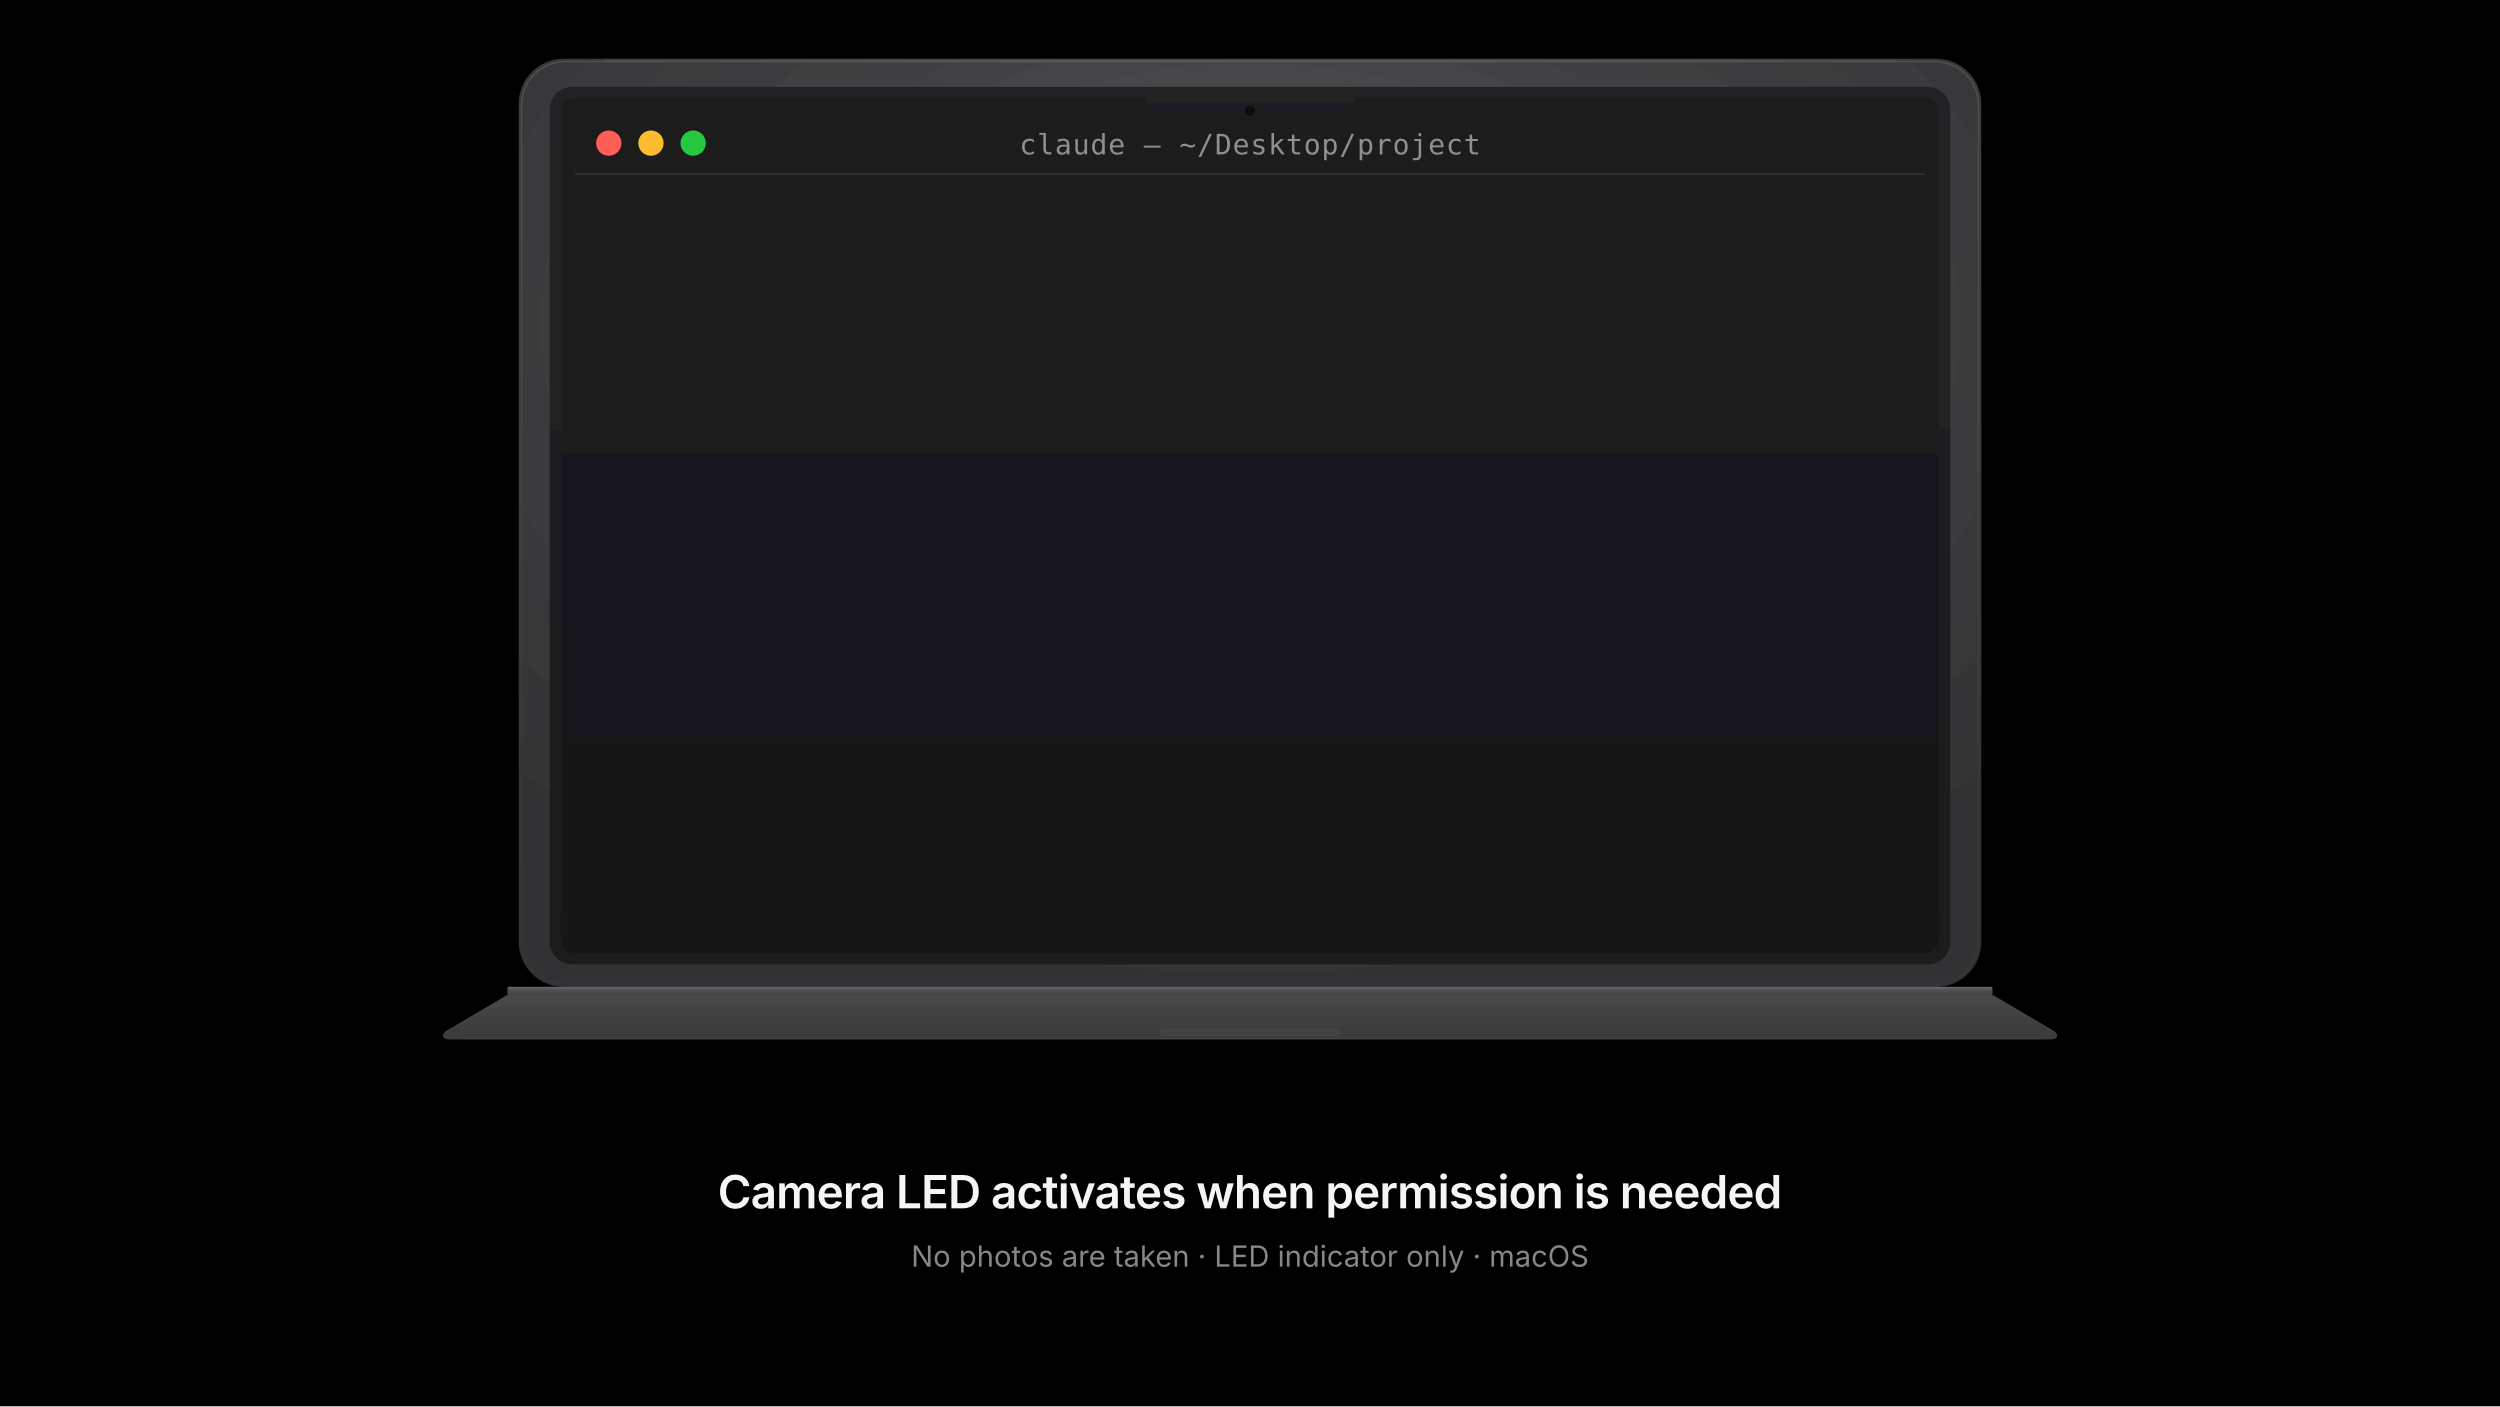
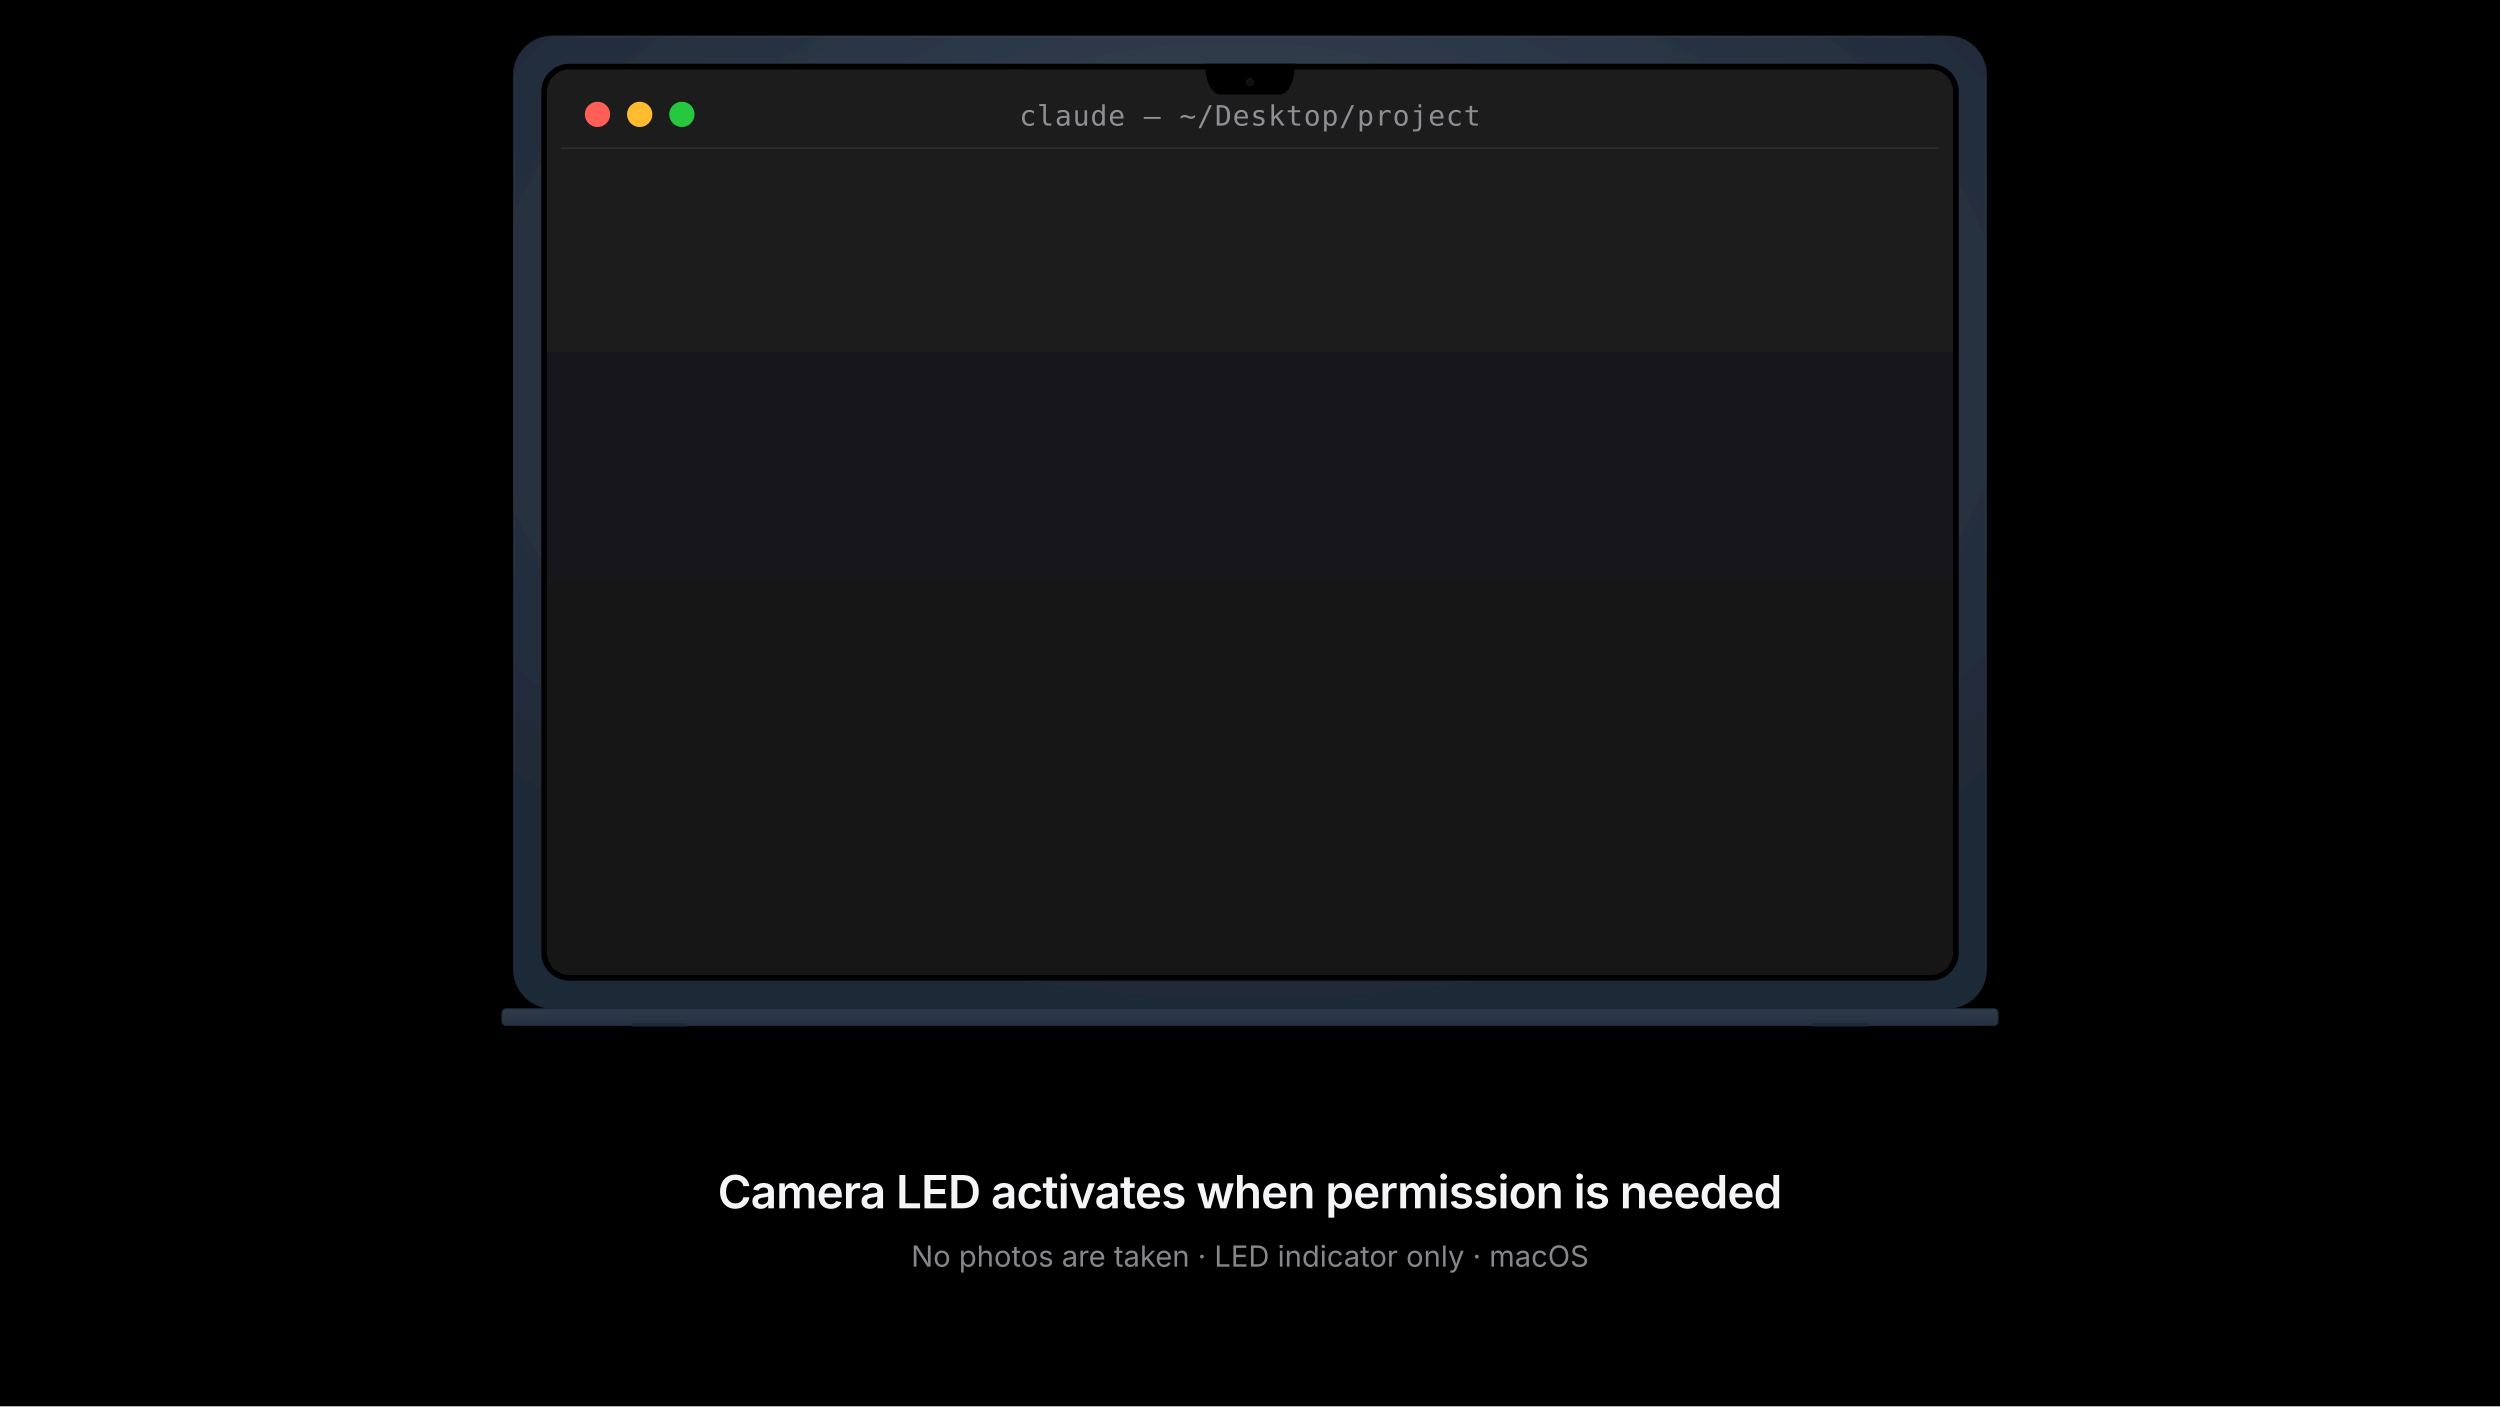
<svg xmlns="http://www.w3.org/2000/svg" viewBox="0 0 1200 675" width="1200" height="675">
  <defs>
-     <radialGradient id="alumLid" cx="0.5" cy="0.3" r="0.7" fx="0.5" fy="0.25">
-       <stop offset="0%" stop-color="#545456" />
-       <stop offset="50%" stop-color="#414143" />
-       <stop offset="100%" stop-color="#333335" />
+     <radialGradient id="midnightLid" cx="0.5" cy="0.35" r="0.65" fx="0.48" fy="0.28">
+       <stop offset="0%" stop-color="#394656" />
+       <stop offset="45%" stop-color="#2E3A4A" />
+       <stop offset="100%" stop-color="#1F2937" />
    </radialGradient>
-     <linearGradient id="chamfer" x1="0" y1="0" x2="0" y2="1">
-       <stop offset="0%" stop-color="#fff" stop-opacity="0.12" />
-       <stop offset="50%" stop-color="#fff" stop-opacity="0.04" />
-       <stop offset="100%" stop-color="#fff" stop-opacity="0.01" />
+     <linearGradient id="midnightBase" x1="0" y1="0" x2="0" y2="1">
+       <stop offset="0%" stop-color="#2E3A4A" />
+       <stop offset="100%" stop-color="#253040" />
    </linearGradient>
    <linearGradient id="screenBg" x1="0" y1="0" x2="0" y2="1">
      <stop offset="0%" stop-color="#1C1C1E" />
-       <stop offset="100%" stop-color="#161618" />
-     </linearGradient>
-     <linearGradient id="bezel" x1="0" y1="0" x2="0" y2="1">
-       <stop offset="0%" stop-color="#232325" />
-       <stop offset="100%" stop-color="#1A1A1C" />
-     </linearGradient>
-     <linearGradient id="hinge" x1="0" y1="0" x2="0" y2="1">
-       <stop offset="0%" stop-color="#6C6C70" />
-       <stop offset="30%" stop-color="#545456" />
-       <stop offset="100%" stop-color="#414143" />
-     </linearGradient>
-     <linearGradient id="baseFace" x1="0" y1="0" x2="0" y2="1">
-       <stop offset="0%" stop-color="#48484A" />
-       <stop offset="100%" stop-color="#3A3A3C" />
+       <stop offset="100%" stop-color="#141416" />
    </linearGradient>
    <filter id="ledGlow" x="-200%" y="-200%" width="500%" height="500%">
      <feGaussianBlur stdDeviation="6" result="b" />
      <feMerge>
        <feMergeNode in="b" />
        <feMergeNode in="SourceGraphic" />
      </feMerge>
    </filter>
-     <filter id="ambientShadow" x="-20%" y="-10%" width="140%" height="150%">
-       <feGaussianBlur stdDeviation="32" result="blur" />
-       <feColorMatrix in="blur" values="0 0 0 0 0  0 0 0 0 0  0 0 0 0 0  0 0 0 0.30 0" />
+     <filter id="ambientShadow" x="-25%" y="-15%" width="150%" height="160%">
+       <feGaussianBlur stdDeviation="30" result="blur" />
+       <feColorMatrix in="blur" values="0 0 0 0 0  0 0 0 0 0  0 0 0 0 0  0 0 0 0.25 0" />
    </filter>
-     <filter id="contactShadow" x="-5%" y="-2%" width="110%" height="112%">
-       <feDropShadow dx="0" dy="3" stdDeviation="5" flood-color="#000" flood-opacity="0.25" />
+     <filter id="contactShadow" x="-3%" y="-1%" width="106%" height="108%">
+       <feDropShadow dx="0" dy="2" stdDeviation="4" flood-color="#000" flood-opacity="0.2" />
    </filter>
  </defs>
  <style>
    .mono { font-family: 'SF Mono', 'Menlo', 'Monaco', monospace; }
    .sf { font-family: 'SF Pro Display', 'SF Pro Text', -apple-system, BlinkMacSystemFont, 'Helvetica Neue', sans-serif; }
  </style>
  <rect width="1200" height="675" fill="#000" />
-   <ellipse cx="600" cy="510" rx="340" ry="24" fill="#000" filter="url(#ambientShadow)" />
-   <g transform="translate(600, 255) scale(1.35)" filter="url(#contactShadow)">
-     <rect x="-260" y="-168" width="520" height="330" rx="16" fill="url(#alumLid)" />
-     <rect x="-259" y="-167" width="518" height="328" rx="15.5" fill="none" stroke="url(#chamfer)" stroke-width="0.5" />
-     <line x1="-230" y1="-167.5" x2="230" y2="-167.5" stroke="#fff" stroke-opacity="0.08" stroke-width="0.4" stroke-linecap="round" />
-     <rect x="-249" y="-158" width="498" height="312" rx="8" fill="url(#bezel)" />
-     <rect x="-245" y="-154" width="490" height="304" rx="5" fill="url(#screenBg)" />
-     <path d="M-38,-158 C-38,-158 -38,-143 -26,-143 L26,-143 C38,-143 38,-158 38,-158" fill="url(#bezel)" />
-     <circle cx="0" cy="-149.5" r="2" fill="#0C0C0E" stroke="#1C1C1E" stroke-width="0.4" />
-     <circle cx="0" cy="-149.5" r="1" fill="#0A0A0C" />
-     <circle cx="0" cy="-149.5" r="1.2" fill="#0A0A0C" opacity="0">
-       <animate attributeName="fill" values="#0A0A0C;#30D158;#0A0A0C" dur="0.9s" begin="2s;12s" end="6.5s;16.5s" repeatCount="indefinite" />
+   <ellipse cx="600" cy="508" rx="360" ry="18" fill="#000" filter="url(#ambientShadow)" />
+   <g transform="translate(600, 252) scale(1.35)" filter="url(#contactShadow)">
+     <rect x="-262" y="-174" width="524" height="346" rx="14" fill="url(#midnightLid)" />
+     <line x1="-240" y1="-173.5" x2="240" y2="-173.5" stroke="#fff" stroke-opacity="0.05" stroke-width="0.4" stroke-linecap="round" />
+     <line x1="-261.5" y1="-160" x2="-261.5" y2="160" stroke="#fff" stroke-opacity="0.03" stroke-width="0.3" />
+     <line x1="261.5" y1="-160" x2="261.5" y2="160" stroke="#fff" stroke-opacity="0.03" stroke-width="0.3" />
+     <rect x="-252" y="-164" width="504" height="326" rx="10" fill="#000" />
+     <rect x="-250" y="-162" width="500" height="322" rx="8" fill="url(#screenBg)" />
+     <path d="M-16,-164 C-16,-164 -16,-153 -10,-153 L10,-153 C16,-153 16,-164 16,-164" fill="#000" />
+     <circle cx="0" cy="-157.5" r="1.5" fill="#111318" />
+     <circle cx="0" cy="-157.5" r="0.8" fill="#0A0C10" />
+     <circle cx="0" cy="-157.5" r="1" fill="#0A0C10" opacity="0">
+       <animate attributeName="fill" values="#0A0C10;#30D158;#0A0C10" dur="0.9s" begin="2s;12s" end="6.5s;16.5s" repeatCount="indefinite" />
      <animate attributeName="opacity" values="0;1;0" dur="0.9s" begin="2s;12s" end="6.5s;16.5s" repeatCount="indefinite" />
-       <animate attributeName="fill" values="#0A0A0C;#0A0A0C" dur="0.01s" begin="6.5s;16.5s" fill="freeze" />
+       <animate attributeName="fill" values="#0A0C10;#0A0C10" dur="0.01s" begin="6.5s;16.5s" fill="freeze" />
      <animate attributeName="opacity" values="0;0" dur="0.01s" begin="6.5s;16.5s" fill="freeze" />
    </circle>
-     <circle cx="0" cy="-149.5" r="8" fill="transparent" filter="url(#ledGlow)" opacity="0">
+     <circle cx="0" cy="-157.5" r="7" fill="transparent" filter="url(#ledGlow)" opacity="0">
      <animate attributeName="fill" values="transparent;#30D158;transparent" dur="0.9s" begin="2s;12s" end="6.5s;16.5s" repeatCount="indefinite" />
      <animate attributeName="opacity" values="0;0.5;0" dur="0.9s" begin="2s;12s" end="6.5s;16.5s" repeatCount="indefinite" />
      <animate attributeName="opacity" values="0;0" dur="0.01s" begin="6.5s;16.5s" fill="freeze" />
    </circle>
-     <rect x="-264" y="162" width="528" height="3" rx="0.5" fill="url(#hinge)" />
-     <path d="M-264 165 L-286 178 Q-288 180 -285 180.5 L285 180.5 Q288 180 286 178 L264 165 Z" fill="url(#baseFace)" stroke="#48484A" stroke-width="0.3" />
-     <rect x="-32" y="177" width="64" height="2.5" rx="1.25" fill="#505052" opacity="0.35" />
-     <line x1="-280" y1="180.5" x2="280" y2="180.5" stroke="#fff" stroke-opacity="0.04" stroke-width="0.3" />
-     <circle cx="-228" cy="-138" r="4.5" fill="#FF5F57" />
-     <circle cx="-213" cy="-138" r="4.5" fill="#FEBC2E" />
-     <circle cx="-198" cy="-138" r="4.5" fill="#28C840" />
-     <text x="0" y="-134" text-anchor="middle" class="mono" font-size="10" fill="#8E8E93" letter-spacing="0.3">claude — ~/Desktop/project</text>
-     <line x1="-240" y1="-127" x2="240" y2="-127" stroke="#38383A" stroke-width="0.4" />
+     <rect x="-266" y="172" width="532" height="6" rx="1.5" fill="url(#midnightBase)" stroke="#1F2937" stroke-width="0.3" />
+     <rect x="-220" y="177" width="20" height="1.5" rx="0.75" fill="#1A2332" opacity="0.6" />
+     <rect x="200" y="177" width="20" height="1.5" rx="0.75" fill="#1A2332" opacity="0.6" />
+     <line x1="-260" y1="178" x2="260" y2="178" stroke="#fff" stroke-opacity="0.02" stroke-width="0.3" />
+     <circle cx="-232" cy="-146" r="4.5" fill="#FF5F57" />
+     <circle cx="-217" cy="-146" r="4.5" fill="#FEBC2E" />
+     <circle cx="-202" cy="-146" r="4.5" fill="#28C840" />
+     <text x="0" y="-142" text-anchor="middle" class="mono" font-size="10" fill="#8E8E93" letter-spacing="0.3">claude — ~/Desktop/project</text>
+     <line x1="-245" y1="-134" x2="245" y2="-134" stroke="#38383A" stroke-width="0.4" />
    <g opacity="0">
      <animate attributeName="opacity" values="0;1" dur="0.6s" begin="0.5s;10.5s" fill="freeze" calcMode="spline" keySplines="0.25 0.1 0.25 1" />
      <animate attributeName="opacity" values="1;0" dur="0.4s" begin="9s;19s" fill="freeze" calcMode="spline" keySplines="0.25 0.1 0.25 1" />
-       <rect x="-241" y="-122" width="482" height="17" fill="#1C1C2E" opacity="0.35" rx="2" />
-       <text x="-232" y="-109" class="mono" font-size="11" fill="#BF5AF2" font-weight="500">❯</text>
-       <text x="-218" y="-109" class="mono" font-size="10.5" fill="#F5F5F7">edit my config file</text>
+       <rect x="-246" y="-129" width="492" height="17" fill="#1C1C2E" opacity="0.35" rx="2" />
+       <text x="-236" y="-116" class="mono" font-size="11" fill="#BF5AF2" font-weight="500">❯</text>
+       <text x="-222" y="-116" class="mono" font-size="10.5" fill="#F5F5F7">edit my config file</text>
    </g>
    <g opacity="0">
      <animate attributeName="opacity" values="0;1" dur="0.6s" begin="2s;12s" fill="freeze" calcMode="spline" keySplines="0.25 0.1 0.25 1" />
      <animate attributeName="opacity" values="1;0" dur="0.4s" begin="6.5s;16.5s" fill="freeze" calcMode="spline" keySplines="0.25 0.1 0.25 1" />
-       <text x="-232" y="-86" class="mono" font-size="10" fill="#F5F5F7">● I'll edit your config file.</text>
-       <text x="-232" y="-70" class="mono" font-size="10" fill="#F5F5F7">● Editing 1 file</text>
-       <text x="-142" y="-70" class="mono" font-size="8.5" fill="#636366"> (ctrl+o to expand)</text>
-       <text x="-222" y="-56" class="mono" font-size="9" fill="#636366">└ config.json</text>
-       <line x1="-232" y1="-44" x2="232" y2="-44" stroke="#38383A" stroke-width="0.4" />
-       <text x="-232" y="-28" class="mono" font-size="10.5" fill="#FF9F0A" font-weight="700">Edit file</text>
-       <text x="-222" y="-12" class="mono" font-size="10" fill="#F5F5F7">config.json</text>
-       <text x="-222" y="2" class="mono" font-size="9" fill="#30D158">+  "theme": "dark"</text>
-       <text x="-232" y="22" class="mono" font-size="10.5" fill="#F5F5F7" font-weight="600">Do you want to proceed?</text>
-       <text x="-232" y="40" class="mono" font-size="10" fill="#0A84FF">❯</text>
-       <text x="-218" y="40" class="mono" font-size="10" fill="#F5F5F7">1. Yes</text>
-       <text x="-220" y="54" class="mono" font-size="10" fill="#636366">  2. Yes, allow editing from this project</text>
-       <text x="-220" y="68" class="mono" font-size="10" fill="#636366">  3. No</text>
-       <line x1="-241" y1="80" x2="241" y2="80" stroke="#2C2C2E" stroke-width="0.4" />
-       <text x="-232" y="94" class="mono" font-size="8" fill="#48484A">Esc to cancel · Tab to amend · ctrl+e to explain</text>
+       <text x="-236" y="-93" class="mono" font-size="10" fill="#F5F5F7">● I'll edit your config file.</text>
+       <text x="-236" y="-77" class="mono" font-size="10" fill="#F5F5F7">● Editing 1 file</text>
+       <text x="-146" y="-77" class="mono" font-size="8.5" fill="#636366"> (ctrl+o to expand)</text>
+       <text x="-226" y="-63" class="mono" font-size="9" fill="#636366">└ config.json</text>
+       <line x1="-236" y1="-51" x2="236" y2="-51" stroke="#38383A" stroke-width="0.4" />
+       <text x="-236" y="-35" class="mono" font-size="10.5" fill="#FF9F0A" font-weight="700">Edit file</text>
+       <text x="-226" y="-19" class="mono" font-size="10" fill="#F5F5F7">config.json</text>
+       <text x="-226" y="-5" class="mono" font-size="9" fill="#30D158">+  "theme": "dark"</text>
+       <text x="-236" y="15" class="mono" font-size="10.5" fill="#F5F5F7" font-weight="600">Do you want to proceed?</text>
+       <text x="-236" y="33" class="mono" font-size="10" fill="#0A84FF">❯</text>
+       <text x="-222" y="33" class="mono" font-size="10" fill="#F5F5F7">1. Yes</text>
+       <text x="-224" y="47" class="mono" font-size="10" fill="#636366">  2. Yes, allow editing from this project</text>
+       <text x="-224" y="61" class="mono" font-size="10" fill="#636366">  3. No</text>
+       <line x1="-246" y1="73" x2="246" y2="73" stroke="#2C2C2E" stroke-width="0.4" />
+       <text x="-236" y="87" class="mono" font-size="8" fill="#48484A">Esc to cancel · Tab to amend · ctrl+e to explain</text>
    </g>
    <g opacity="0">
      <animate attributeName="opacity" values="0;1" dur="0.5s" begin="2.5s;12.5s" fill="freeze" calcMode="spline" keySplines="0.25 0.1 0.25 1" />
      <animate attributeName="opacity" values="1;0" dur="0.01s" begin="6.5s;16.5s" fill="freeze" />
-       <line x1="16" y1="-149" x2="70" y2="-170" stroke="#30D158" stroke-width="0.6" opacity="0.4" />
-       <rect x="74" y="-181" width="90" height="22" rx="11" fill="#0A1A0F" stroke="#30D158" stroke-width="0.4" opacity="0.85" />
-       <circle cx="88" cy="-170" r="3" fill="#30D158">
+       <line x1="14" y1="-157" x2="60" y2="-178" stroke="#30D158" stroke-width="0.6" opacity="0.4" />
+       <rect x="64" y="-189" width="90" height="22" rx="11" fill="#0A1A0F" stroke="#30D158" stroke-width="0.4" opacity="0.85" />
+       <circle cx="78" cy="-178" r="3" fill="#30D158">
        <animate attributeName="opacity" values="0.3;1;0.3" dur="0.9s" repeatCount="indefinite" />
      </circle>
-       <text x="98" y="-166" class="sf" font-size="10" fill="#30D158" font-weight="500" letter-spacing="0.2">LED Active</text>
+       <text x="88" y="-174" class="sf" font-size="10" fill="#30D158" font-weight="500" letter-spacing="0.2">LED Active</text>
    </g>
    <g opacity="0">
      <animate attributeName="opacity" values="0;1" dur="0.6s" begin="6.5s;16.5s" fill="freeze" calcMode="spline" keySplines="0.25 0.1 0.25 1" />
      <animate attributeName="opacity" values="1;0" dur="0.4s" begin="9s;19s" fill="freeze" calcMode="spline" keySplines="0.25 0.1 0.25 1" />
-       <text x="-232" y="-86" class="mono" font-size="10" fill="#F5F5F7">● I'll edit your config file.</text>
-       <text x="-232" y="-70" class="mono" font-size="10" fill="#30D158">✓</text>
-       <text x="-218" y="-70" class="mono" font-size="10" fill="#F5F5F7">Edited config.json</text>
-       <text x="-218" y="-55" class="mono" font-size="8.5" fill="#636366">1 file changed · 0.8s</text>
-       <rect x="-241" y="-43" width="482" height="17" fill="#1C1C2E" opacity="0.35" rx="2" />
-       <text x="-232" y="-30" class="mono" font-size="11" fill="#BF5AF2" font-weight="500">❯</text>
-       <rect x="-216" y="-38" width="7" height="12" fill="#BF5AF2" opacity="0.7" rx="1">
+       <text x="-236" y="-93" class="mono" font-size="10" fill="#F5F5F7">● I'll edit your config file.</text>
+       <text x="-236" y="-77" class="mono" font-size="10" fill="#30D158">✓</text>
+       <text x="-222" y="-77" class="mono" font-size="10" fill="#F5F5F7">Edited config.json</text>
+       <text x="-222" y="-62" class="mono" font-size="8.5" fill="#636366">1 file changed · 0.8s</text>
+       <rect x="-246" y="-50" width="492" height="17" fill="#1C1C2E" opacity="0.35" rx="2" />
+       <text x="-236" y="-37" class="mono" font-size="11" fill="#BF5AF2" font-weight="500">❯</text>
+       <rect x="-220" y="-45" width="7" height="12" fill="#BF5AF2" opacity="0.7" rx="1">
        <animate attributeName="opacity" values="0.7;0;0.7" dur="1s" repeatCount="indefinite" />
      </rect>
    </g>
    <g opacity="0">
      <animate attributeName="opacity" values="0;1" dur="0.5s" begin="7.5s;17.5s" fill="freeze" calcMode="spline" keySplines="0.25 0.1 0.25 1" />
      <animate attributeName="opacity" values="1;0" dur="0.4s" begin="9s;19s" fill="freeze" />
-       <line x1="16" y1="-149" x2="70" y2="-170" stroke="#8E8E93" stroke-width="0.6" opacity="0.25" />
-       <rect x="74" y="-181" width="74" height="22" rx="11" fill="#1C1C1E" stroke="#48484A" stroke-width="0.4" opacity="0.85" />
-       <text x="90" y="-166" class="sf" font-size="10" fill="#8E8E93" font-weight="500" letter-spacing="0.2">LED Off</text>
-       <path d="M130 -173 L134 -167 L142 -177" fill="none" stroke="#8E8E93" stroke-width="0.8" stroke-linecap="round" stroke-linejoin="round" />
+       <line x1="14" y1="-157" x2="60" y2="-178" stroke="#8E8E93" stroke-width="0.6" opacity="0.25" />
+       <rect x="64" y="-189" width="74" height="22" rx="11" fill="#1C1C1E" stroke="#48484A" stroke-width="0.4" opacity="0.85" />
+       <text x="80" y="-174" class="sf" font-size="10" fill="#8E8E93" font-weight="500" letter-spacing="0.2">LED Off</text>
+       <path d="M120 -181 L124 -175 L132 -185" fill="none" stroke="#8E8E93" stroke-width="0.8" stroke-linecap="round" stroke-linejoin="round" />
    </g>
  </g>
  <text x="600" y="580" text-anchor="middle" class="sf" font-size="22" fill="#F5F5F7" font-weight="600" letter-spacing="-0.4">Camera LED activates when permission is needed</text>
  <text x="600" y="608" text-anchor="middle" class="sf" font-size="14" fill="#86868B" font-weight="400">No photos are taken · LED indicator only · macOS</text>
</svg>
